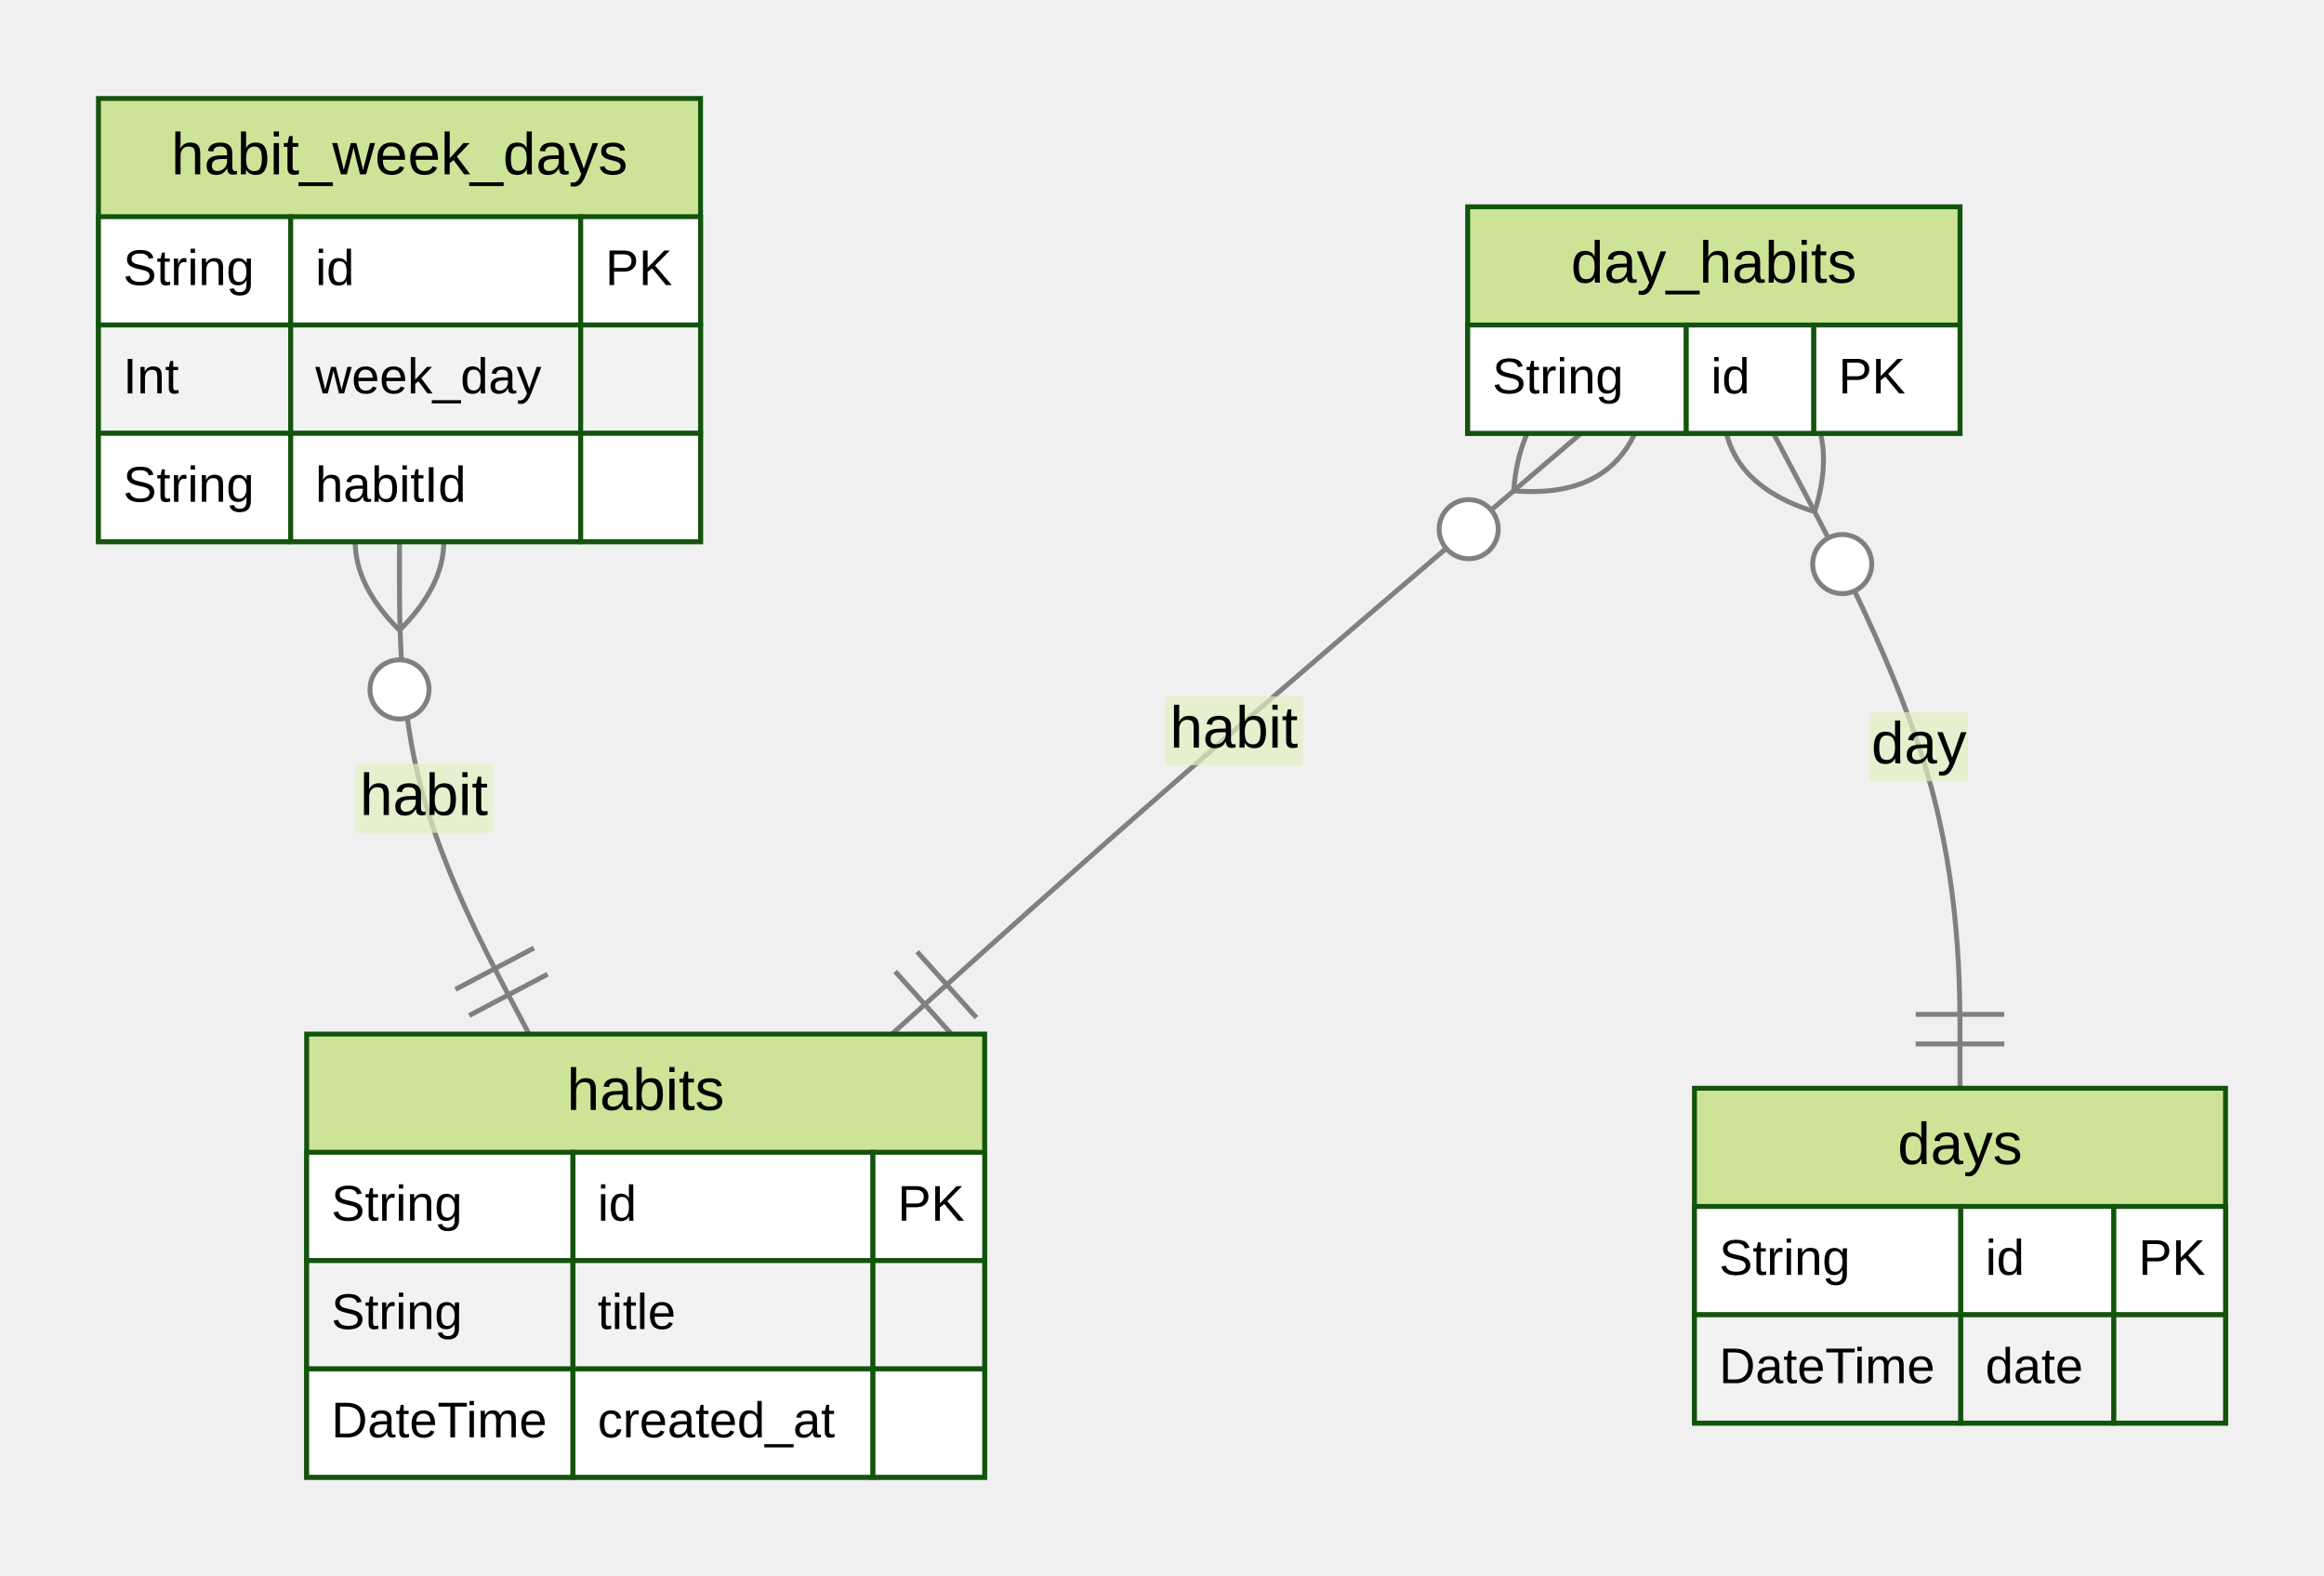
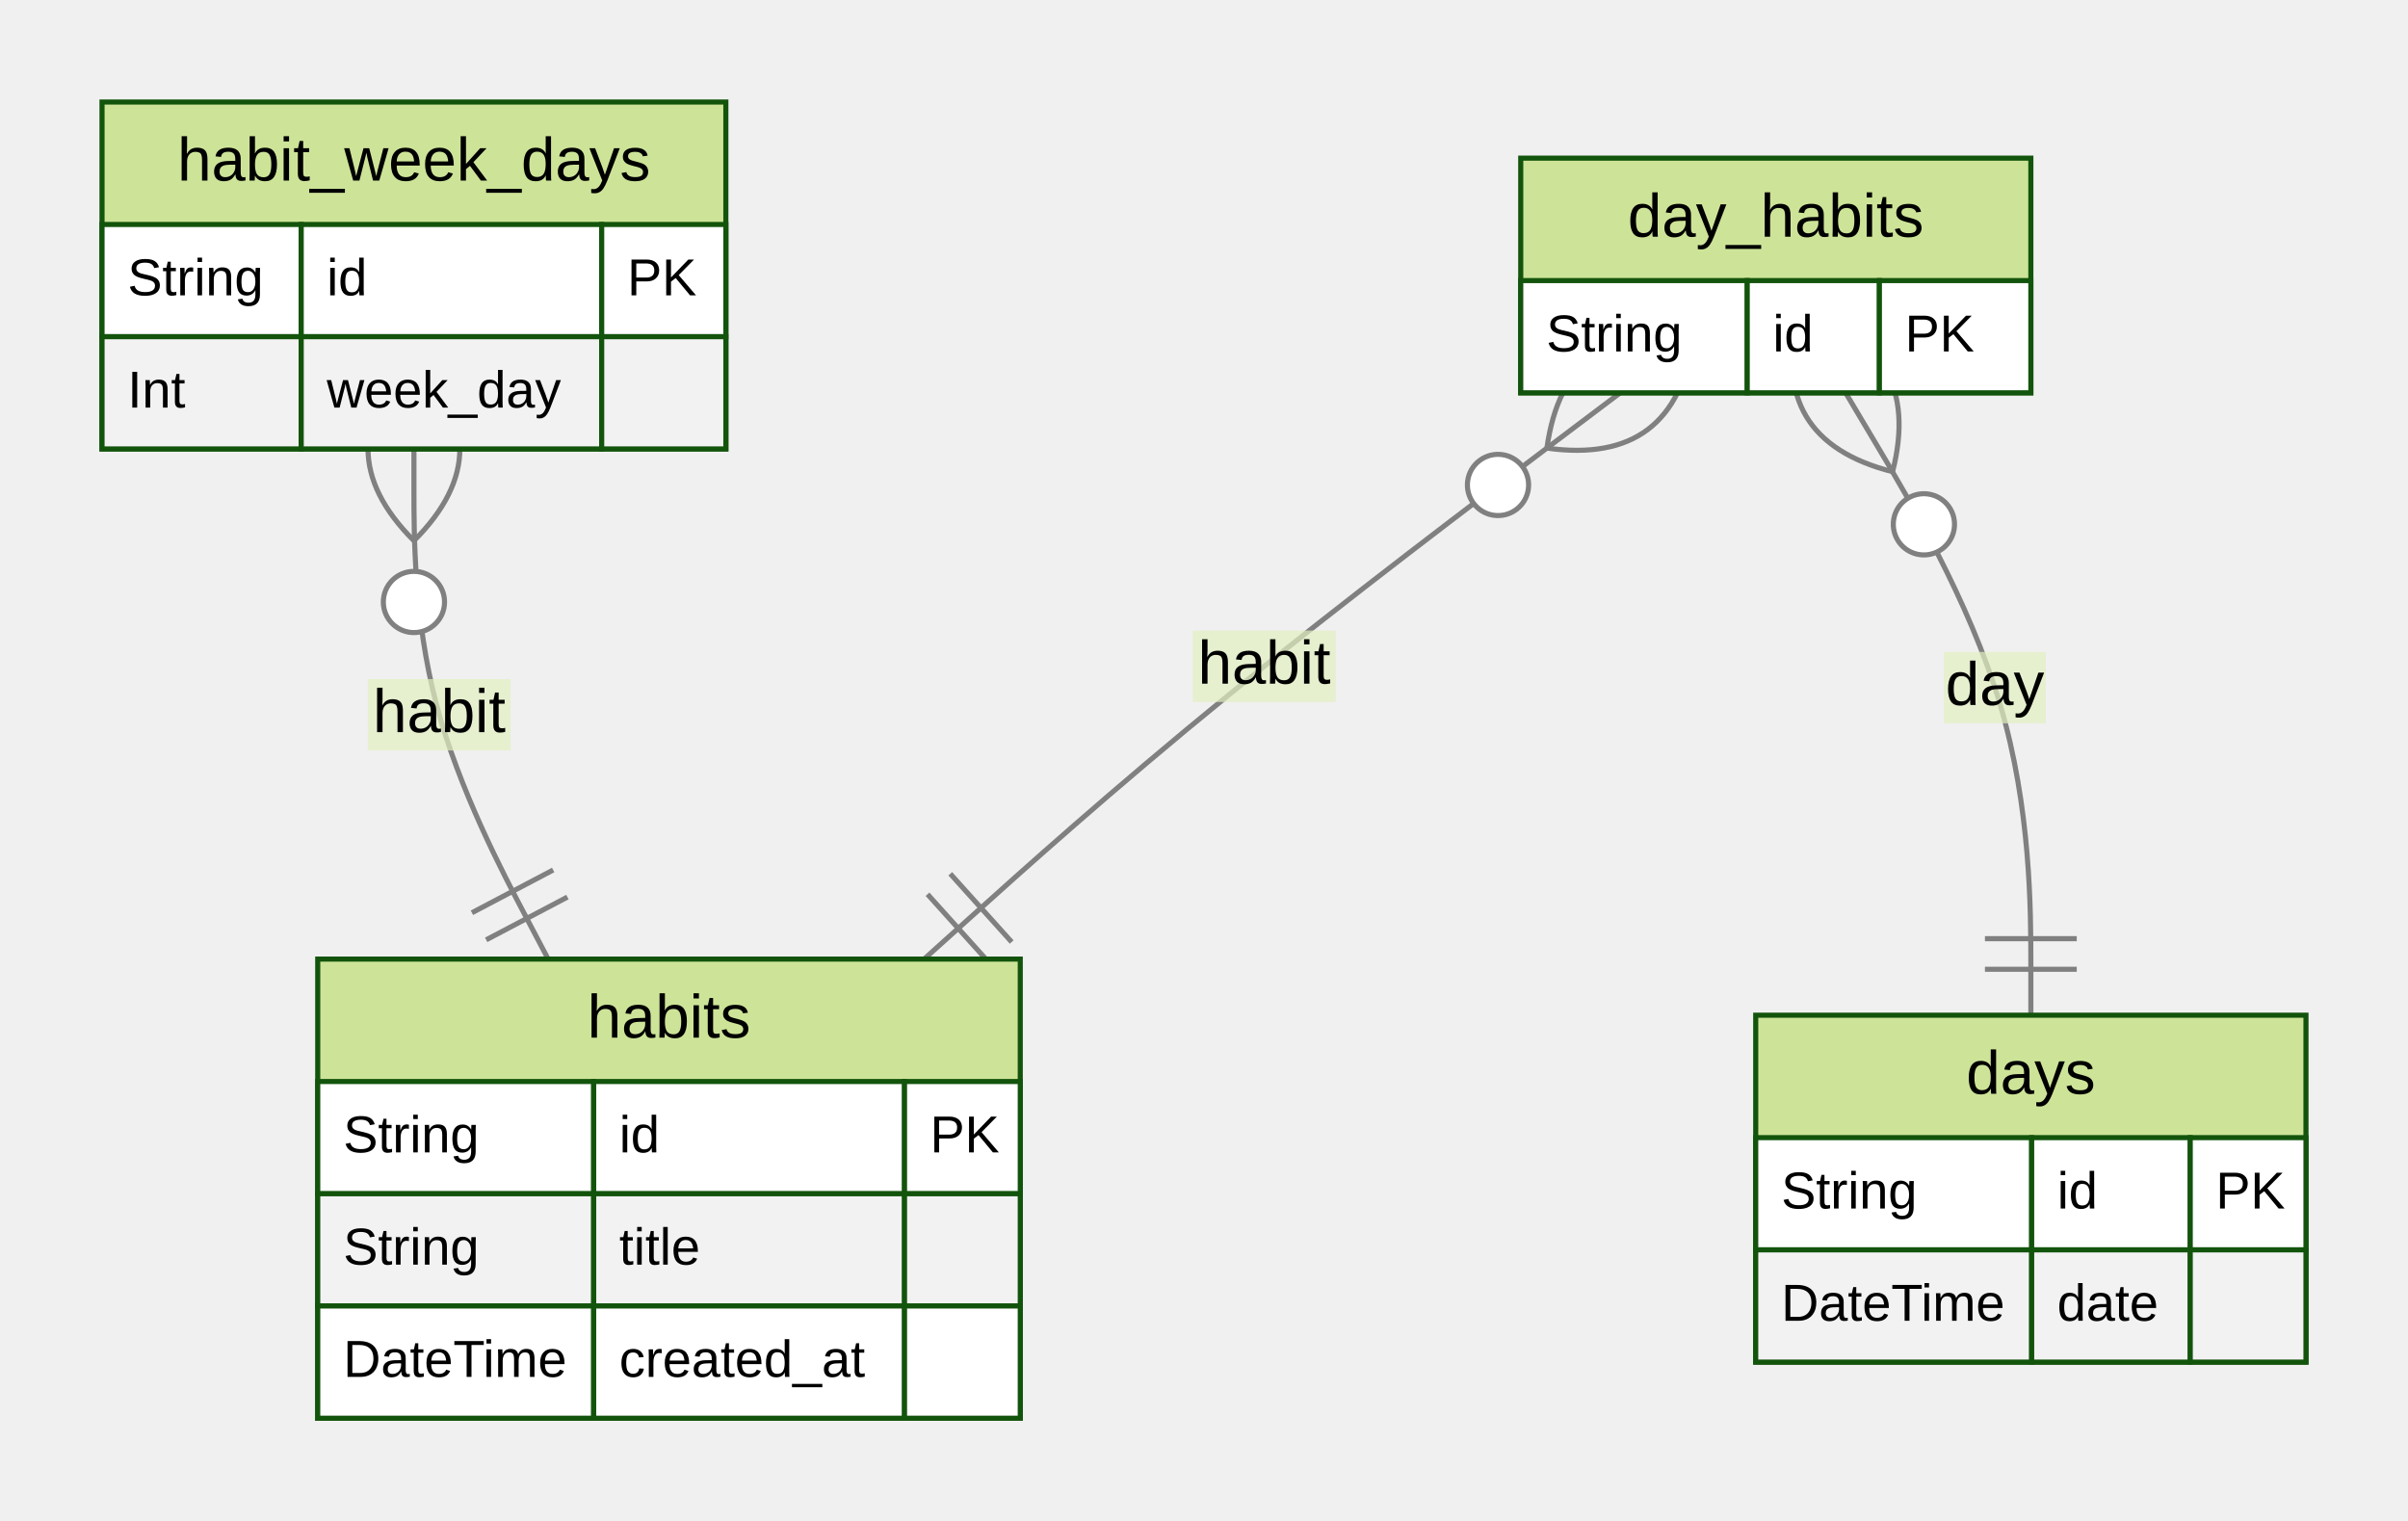
- <svg xmlns="http://www.w3.org/2000/svg" aria-roledescription="er" viewBox="0 0 472.051 320" style="max-width: 472.051px; background-color: white;" width="100%" id="mermaid-0">
+ <svg xmlns="http://www.w3.org/2000/svg" aria-roledescription="er" viewBox="0 0 472.051 298" style="max-width: 472.051px; background-color: white;" width="100%" id="mermaid-0">
  <style>#mermaid-0{font-family:"trebuchet ms",verdana,arial,sans-serif;font-size:16px;fill:#000000;}#mermaid-0 .error-icon{fill:#552222;}#mermaid-0 .error-text{fill:#552222;stroke:#552222;}#mermaid-0 .edge-thickness-normal{stroke-width:2px;}#mermaid-0 .edge-thickness-thick{stroke-width:3.5px;}#mermaid-0 .edge-pattern-solid{stroke-dasharray:0;}#mermaid-0 .edge-pattern-dashed{stroke-dasharray:3;}#mermaid-0 .edge-pattern-dotted{stroke-dasharray:2;}#mermaid-0 .marker{fill:#000000;stroke:#000000;}#mermaid-0 .marker.cross{stroke:#000000;}#mermaid-0 svg{font-family:"trebuchet ms",verdana,arial,sans-serif;font-size:16px;}#mermaid-0 .entityBox{fill:#cde498;stroke:#13540c;}#mermaid-0 .attributeBoxOdd{fill:#ffffff;stroke:#13540c;}#mermaid-0 .attributeBoxEven{fill:#f2f2f2;stroke:#13540c;}#mermaid-0 .relationshipLabelBox{fill:hsl(78.158, 58.462%, 84.51%);opacity:0.7;background-color:hsl(78.158, 58.462%, 84.51%);}#mermaid-0 .relationshipLabelBox rect{opacity:0.5;}#mermaid-0 .relationshipLine{stroke:#000000;}#mermaid-0 .entityTitleText{text-anchor:middle;font-size:18px;fill:#000000;}#mermaid-0 :root{--mermaid-font-family:"trebuchet ms",verdana,arial,sans-serif;}</style>
  <g />
  <defs>
    <marker orient="auto" markerHeight="18" markerWidth="18" refY="9" refX="0" id="ONLY_ONE_START">
      <path d="M9,0 L9,18 M15,0 L15,18" fill="none" stroke="gray" />
    </marker>
  </defs>
  <defs>
    <marker orient="auto" markerHeight="18" markerWidth="18" refY="9" refX="18" id="ONLY_ONE_END">
      <path d="M3,0 L3,18 M9,0 L9,18" fill="none" stroke="gray" />
    </marker>
  </defs>
  <defs>
    <marker orient="auto" markerHeight="18" markerWidth="30" refY="9" refX="0" id="ZERO_OR_ONE_START">
      <circle r="6" cy="9" cx="21" fill="white" stroke="gray" />
      <path d="M9,0 L9,18" fill="none" stroke="gray" />
    </marker>
  </defs>
  <defs>
    <marker orient="auto" markerHeight="18" markerWidth="30" refY="9" refX="30" id="ZERO_OR_ONE_END">
      <circle r="6" cy="9" cx="9" fill="white" stroke="gray" />
      <path d="M21,0 L21,18" fill="none" stroke="gray" />
    </marker>
  </defs>
  <defs>
    <marker orient="auto" markerHeight="36" markerWidth="45" refY="18" refX="18" id="ONE_OR_MORE_START">
      <path d="M0,18 Q 18,0 36,18 Q 18,36 0,18 M42,9 L42,27" fill="none" stroke="gray" />
    </marker>
  </defs>
  <defs>
    <marker orient="auto" markerHeight="36" markerWidth="45" refY="18" refX="27" id="ONE_OR_MORE_END">
      <path d="M3,9 L3,27 M9,18 Q27,0 45,18 Q27,36 9,18" fill="none" stroke="gray" />
    </marker>
  </defs>
  <defs>
    <marker orient="auto" markerHeight="36" markerWidth="57" refY="18" refX="18" id="ZERO_OR_MORE_START">
      <circle r="6" cy="18" cx="48" fill="white" stroke="gray" />
      <path d="M0,18 Q18,0 36,18 Q18,36 0,18" fill="none" stroke="gray" />
    </marker>
  </defs>
  <defs>
    <marker orient="auto" markerHeight="36" markerWidth="57" refY="18" refX="39" id="ZERO_OR_MORE_END">
      <circle r="6" cy="18" cx="9" fill="white" stroke="gray" />
      <path d="M21,18 Q39,0 57,18 Q39,36 21,18" fill="none" stroke="gray" />
    </marker>
  </defs>
-   <path style="stroke: gray; fill: none;" marker-start="url(#ZERO_OR_MORE_START)" marker-end="url(#ONLY_ONE_END)" d="M81.146,110L81.146,118.333C81.146,126.667,81.146,143.333,85.532,160C89.918,176.667,98.69,193.333,103.076,201.667L107.462,210" class="er relationshipLine" />
-   <path style="stroke: gray; fill: none;" marker-start="url(#ZERO_OR_MORE_START)" marker-end="url(#ONLY_ONE_END)" d="M360.222,88L366.538,100C372.853,112,385.485,136,391.801,158.167C398.116,180.333,398.116,200.667,398.116,210.833L398.116,221" class="er relationshipLine" />
-   <path style="stroke: gray; fill: none;" marker-start="url(#ZERO_OR_MORE_START)" marker-end="url(#ONLY_ONE_END)" d="M321.147,88L307.076,100C293.004,112,264.862,136,241.53,156.333C218.198,176.667,199.676,193.333,190.416,201.667L181.155,210" class="er relationshipLine" />
-   <g transform="translate(62.28748,210 )" id="entity-habits-90773c25-485e-4efa-b141-63592898663b">
+   <path style="stroke: gray; fill: none;" marker-start="url(#ZERO_OR_MORE_START)" marker-end="url(#ONLY_ONE_END)" d="M81.146,88L81.146,96.333C81.146,104.667,81.146,121.333,85.532,138C89.918,154.667,98.69,171.333,103.076,179.667L107.462,188" class="er relationshipLine" />
+   <path style="stroke: gray; fill: none;" marker-start="url(#ZERO_OR_MORE_START)" marker-end="url(#ONLY_ONE_END)" d="M361.807,77L367.859,87.167C373.91,97.333,386.013,117.667,392.065,138C398.116,158.333,398.116,178.667,398.116,188.833L398.116,199" class="er relationshipLine" />
+   <path style="stroke: gray; fill: none;" marker-start="url(#ZERO_OR_MORE_START)" marker-end="url(#ONLY_ONE_END)" d="M317.615,77L304.132,87.167C290.65,97.333,263.685,117.667,240.941,136.167C218.198,154.667,199.676,171.333,190.416,179.667L181.155,188" class="er relationshipLine" />
+   <g transform="translate(62.28748,188 )" id="entity-habits-332fe74f-3cae-4e4d-bd69-f1925242d957">
    <rect height="90" width="137.718" y="0" x="0" class="er entityBox" />
-     <text style="dominant-baseline: middle; text-anchor: middle; font-size: 12px;" transform="translate(68.85901,12)" y="0" x="0" id="text-entity-habits-90773c25-485e-4efa-b141-63592898663b" class="er entityLabel">habits</text>
+     <text style="dominant-baseline: middle; text-anchor: middle; font-size: 12px;" transform="translate(68.85901,12)" y="0" x="0" id="text-entity-habits-332fe74f-3cae-4e4d-bd69-f1925242d957" class="er entityLabel">habits</text>
    <rect height="22" width="54.096" y="24" x="0" class="er attributeBoxOdd" />
-     <text style="dominant-baseline: middle; font-size: 10.2px;" transform="translate(5,35)" y="0" x="0" id="text-entity-habits-90773c25-485e-4efa-b141-63592898663b-attr-1-type" class="er entityLabel">String</text>
+     <text style="dominant-baseline: middle; font-size: 10.2px;" transform="translate(5,35)" y="0" x="0" id="text-entity-habits-332fe74f-3cae-4e4d-bd69-f1925242d957-attr-1-type" class="er entityLabel">String</text>
    <rect height="22" width="60.935" y="24" x="54.096" class="er attributeBoxOdd" />
-     <text style="dominant-baseline: middle; font-size: 10.2px;" transform="translate(59.09555,35)" y="0" x="0" id="text-entity-habits-90773c25-485e-4efa-b141-63592898663b-attr-1-name" class="er entityLabel">id</text>
+     <text style="dominant-baseline: middle; font-size: 10.2px;" transform="translate(59.09555,35)" y="0" x="0" id="text-entity-habits-332fe74f-3cae-4e4d-bd69-f1925242d957-attr-1-name" class="er entityLabel">id</text>
    <rect height="22" width="22.688" y="24" x="115.03" class="er attributeBoxOdd" />
-     <text style="dominant-baseline: middle; font-size: 10.2px;" transform="translate(120.0303,35)" y="0" x="0" id="text-entity-habits-90773c25-485e-4efa-b141-63592898663b-attr-1-key" class="er entityLabel">PK</text>
+     <text style="dominant-baseline: middle; font-size: 10.2px;" transform="translate(120.0303,35)" y="0" x="0" id="text-entity-habits-332fe74f-3cae-4e4d-bd69-f1925242d957-attr-1-key" class="er entityLabel">PK</text>
    <rect height="22" width="54.096" y="46" x="0" class="er attributeBoxEven" />
-     <text style="dominant-baseline: middle; font-size: 10.2px;" transform="translate(5,57)" y="0" x="0" id="text-entity-habits-90773c25-485e-4efa-b141-63592898663b-attr-2-type" class="er entityLabel">String</text>
+     <text style="dominant-baseline: middle; font-size: 10.2px;" transform="translate(5,57)" y="0" x="0" id="text-entity-habits-332fe74f-3cae-4e4d-bd69-f1925242d957-attr-2-type" class="er entityLabel">String</text>
    <rect height="22" width="60.935" y="46" x="54.096" class="er attributeBoxEven" />
-     <text style="dominant-baseline: middle; font-size: 10.2px;" transform="translate(59.09555,57)" y="0" x="0" id="text-entity-habits-90773c25-485e-4efa-b141-63592898663b-attr-2-name" class="er entityLabel">title</text>
+     <text style="dominant-baseline: middle; font-size: 10.2px;" transform="translate(59.09555,57)" y="0" x="0" id="text-entity-habits-332fe74f-3cae-4e4d-bd69-f1925242d957-attr-2-name" class="er entityLabel">title</text>
    <rect height="22" width="22.688" y="46" x="115.03" class="er attributeBoxEven" />
-     <text style="dominant-baseline: middle; font-size: 10.2px;" transform="translate(120.0303,57)" y="0" x="0" id="text-entity-habits-90773c25-485e-4efa-b141-63592898663b-attr-2-key" class="er entityLabel" />
+     <text style="dominant-baseline: middle; font-size: 10.2px;" transform="translate(120.0303,57)" y="0" x="0" id="text-entity-habits-332fe74f-3cae-4e4d-bd69-f1925242d957-attr-2-key" class="er entityLabel" />
    <rect height="22" width="54.096" y="68" x="0" class="er attributeBoxOdd" />
-     <text style="dominant-baseline: middle; font-size: 10.2px;" transform="translate(5,79)" y="0" x="0" id="text-entity-habits-90773c25-485e-4efa-b141-63592898663b-attr-3-type" class="er entityLabel">DateTime</text>
+     <text style="dominant-baseline: middle; font-size: 10.2px;" transform="translate(5,79)" y="0" x="0" id="text-entity-habits-332fe74f-3cae-4e4d-bd69-f1925242d957-attr-3-type" class="er entityLabel">DateTime</text>
    <rect height="22" width="60.935" y="68" x="54.096" class="er attributeBoxOdd" />
-     <text style="dominant-baseline: middle; font-size: 10.2px;" transform="translate(59.09555,79)" y="0" x="0" id="text-entity-habits-90773c25-485e-4efa-b141-63592898663b-attr-3-name" class="er entityLabel">created_at</text>
+     <text style="dominant-baseline: middle; font-size: 10.2px;" transform="translate(59.09555,79)" y="0" x="0" id="text-entity-habits-332fe74f-3cae-4e4d-bd69-f1925242d957-attr-3-name" class="er entityLabel">created_at</text>
    <rect height="22" width="22.688" y="68" x="115.03" class="er attributeBoxOdd" />
-     <text style="dominant-baseline: middle; font-size: 10.2px;" transform="translate(120.0303,79)" y="0" x="0" id="text-entity-habits-90773c25-485e-4efa-b141-63592898663b-attr-3-key" class="er entityLabel" />
+     <text style="dominant-baseline: middle; font-size: 10.2px;" transform="translate(120.0303,79)" y="0" x="0" id="text-entity-habits-332fe74f-3cae-4e4d-bd69-f1925242d957-attr-3-key" class="er entityLabel" />
  </g>
-   <g transform="translate(20,20 )" id="entity-habitweekdays-4ce1b102-1d07-45d9-95f2-7fb4408e5b29">
-     <rect height="90" width="122.293" y="0" x="0" class="er entityBox" />
-     <text style="dominant-baseline: middle; text-anchor: middle; font-size: 12px;" transform="translate(61.14648,12)" y="0" x="0" id="text-entity-habitweekdays-4ce1b102-1d07-45d9-95f2-7fb4408e5b29" class="er entityLabel">habit_week_days</text>
+   <g transform="translate(20,20 )" id="entity-habitweekdays-d1af7258-fda4-4dd1-befc-b18a402ec930">
+     <rect height="68" width="122.293" y="0" x="0" class="er entityBox" />
+     <text style="dominant-baseline: middle; text-anchor: middle; font-size: 12px;" transform="translate(61.14648,12)" y="0" x="0" id="text-entity-habitweekdays-d1af7258-fda4-4dd1-befc-b18a402ec930" class="er entityLabel">habit_week_days</text>
    <rect height="22" width="39.048" y="24" x="0" class="er attributeBoxOdd" />
-     <text style="dominant-baseline: middle; font-size: 10.2px;" transform="translate(5,35)" y="0" x="0" id="text-entity-habitweekdays-4ce1b102-1d07-45d9-95f2-7fb4408e5b29-attr-1-type" class="er entityLabel">String</text>
+     <text style="dominant-baseline: middle; font-size: 10.2px;" transform="translate(5,35)" y="0" x="0" id="text-entity-habitweekdays-d1af7258-fda4-4dd1-befc-b18a402ec930-attr-1-type" class="er entityLabel">String</text>
    <rect height="22" width="58.904" y="24" x="39.048" class="er attributeBoxOdd" />
-     <text style="dominant-baseline: middle; font-size: 10.2px;" transform="translate(44.04844,35)" y="0" x="0" id="text-entity-habitweekdays-4ce1b102-1d07-45d9-95f2-7fb4408e5b29-attr-1-name" class="er entityLabel">id</text>
+     <text style="dominant-baseline: middle; font-size: 10.2px;" transform="translate(44.04844,35)" y="0" x="0" id="text-entity-habitweekdays-d1af7258-fda4-4dd1-befc-b18a402ec930-attr-1-name" class="er entityLabel">id</text>
    <rect height="22" width="24.34" y="24" x="97.953" class="er attributeBoxOdd" />
-     <text style="dominant-baseline: middle; font-size: 10.2px;" transform="translate(102.9529,35)" y="0" x="0" id="text-entity-habitweekdays-4ce1b102-1d07-45d9-95f2-7fb4408e5b29-attr-1-key" class="er entityLabel">PK</text>
+     <text style="dominant-baseline: middle; font-size: 10.2px;" transform="translate(102.9529,35)" y="0" x="0" id="text-entity-habitweekdays-d1af7258-fda4-4dd1-befc-b18a402ec930-attr-1-key" class="er entityLabel">PK</text>
    <rect height="22" width="39.048" y="46" x="0" class="er attributeBoxEven" />
-     <text style="dominant-baseline: middle; font-size: 10.2px;" transform="translate(5,57)" y="0" x="0" id="text-entity-habitweekdays-4ce1b102-1d07-45d9-95f2-7fb4408e5b29-attr-2-type" class="er entityLabel">Int</text>
+     <text style="dominant-baseline: middle; font-size: 10.2px;" transform="translate(5,57)" y="0" x="0" id="text-entity-habitweekdays-d1af7258-fda4-4dd1-befc-b18a402ec930-attr-2-type" class="er entityLabel">Int</text>
    <rect height="22" width="58.904" y="46" x="39.048" class="er attributeBoxEven" />
-     <text style="dominant-baseline: middle; font-size: 10.2px;" transform="translate(44.04844,57)" y="0" x="0" id="text-entity-habitweekdays-4ce1b102-1d07-45d9-95f2-7fb4408e5b29-attr-2-name" class="er entityLabel">week_day</text>
+     <text style="dominant-baseline: middle; font-size: 10.2px;" transform="translate(44.04844,57)" y="0" x="0" id="text-entity-habitweekdays-d1af7258-fda4-4dd1-befc-b18a402ec930-attr-2-name" class="er entityLabel">week_day</text>
    <rect height="22" width="24.34" y="46" x="97.953" class="er attributeBoxEven" />
-     <text style="dominant-baseline: middle; font-size: 10.2px;" transform="translate(102.9529,57)" y="0" x="0" id="text-entity-habitweekdays-4ce1b102-1d07-45d9-95f2-7fb4408e5b29-attr-2-key" class="er entityLabel" />
-     <rect height="22" width="39.048" y="68" x="0" class="er attributeBoxOdd" />
-     <text style="dominant-baseline: middle; font-size: 10.2px;" transform="translate(5,79)" y="0" x="0" id="text-entity-habitweekdays-4ce1b102-1d07-45d9-95f2-7fb4408e5b29-attr-3-type" class="er entityLabel">String</text>
-     <rect height="22" width="58.904" y="68" x="39.048" class="er attributeBoxOdd" />
-     <text style="dominant-baseline: middle; font-size: 10.2px;" transform="translate(44.04844,79)" y="0" x="0" id="text-entity-habitweekdays-4ce1b102-1d07-45d9-95f2-7fb4408e5b29-attr-3-name" class="er entityLabel">habitId</text>
-     <rect height="22" width="24.34" y="68" x="97.953" class="er attributeBoxOdd" />
-     <text style="dominant-baseline: middle; font-size: 10.2px;" transform="translate(102.9529,79)" y="0" x="0" id="text-entity-habitweekdays-4ce1b102-1d07-45d9-95f2-7fb4408e5b29-attr-3-key" class="er entityLabel" />
+     <text style="dominant-baseline: middle; font-size: 10.2px;" transform="translate(102.9529,57)" y="0" x="0" id="text-entity-habitweekdays-d1af7258-fda4-4dd1-befc-b18a402ec930-attr-2-key" class="er entityLabel" />
  </g>
-   <g transform="translate(344.182,221 )" id="entity-days-b4640093-e3c8-4f50-9612-3beefcfd9ac8">
+   <g transform="translate(344.182,199 )" id="entity-days-3a52c90f-52ae-46ba-b227-e5a42a956770">
    <rect height="68" width="107.869" y="0" x="0" class="er entityBox" />
-     <text style="dominant-baseline: middle; text-anchor: middle; font-size: 12px;" transform="translate(53.93452,12)" y="0" x="0" id="text-entity-days-b4640093-e3c8-4f50-9612-3beefcfd9ac8" class="er entityLabel">days</text>
+     <text style="dominant-baseline: middle; text-anchor: middle; font-size: 12px;" transform="translate(53.93452,12)" y="0" x="0" id="text-entity-days-3a52c90f-52ae-46ba-b227-e5a42a956770" class="er entityLabel">days</text>
    <rect height="22" width="54.096" y="24" x="0" class="er attributeBoxOdd" />
-     <text style="dominant-baseline: middle; font-size: 10.2px;" transform="translate(5,35)" y="0" x="0" id="text-entity-days-b4640093-e3c8-4f50-9612-3beefcfd9ac8-attr-1-type" class="er entityLabel">String</text>
+     <text style="dominant-baseline: middle; font-size: 10.2px;" transform="translate(5,35)" y="0" x="0" id="text-entity-days-3a52c90f-52ae-46ba-b227-e5a42a956770-attr-1-type" class="er entityLabel">String</text>
    <rect height="22" width="31.086" y="24" x="54.096" class="er attributeBoxOdd" />
-     <text style="dominant-baseline: middle; font-size: 10.2px;" transform="translate(59.09555,35)" y="0" x="0" id="text-entity-days-b4640093-e3c8-4f50-9612-3beefcfd9ac8-attr-1-name" class="er entityLabel">id</text>
+     <text style="dominant-baseline: middle; font-size: 10.2px;" transform="translate(59.09555,35)" y="0" x="0" id="text-entity-days-3a52c90f-52ae-46ba-b227-e5a42a956770-attr-1-name" class="er entityLabel">id</text>
    <rect height="22" width="22.688" y="24" x="85.181" class="er attributeBoxOdd" />
-     <text style="dominant-baseline: middle; font-size: 10.2px;" transform="translate(90.18137,35)" y="0" x="0" id="text-entity-days-b4640093-e3c8-4f50-9612-3beefcfd9ac8-attr-1-key" class="er entityLabel">PK</text>
+     <text style="dominant-baseline: middle; font-size: 10.2px;" transform="translate(90.18137,35)" y="0" x="0" id="text-entity-days-3a52c90f-52ae-46ba-b227-e5a42a956770-attr-1-key" class="er entityLabel">PK</text>
    <rect height="22" width="54.096" y="46" x="0" class="er attributeBoxEven" />
-     <text style="dominant-baseline: middle; font-size: 10.2px;" transform="translate(5,57)" y="0" x="0" id="text-entity-days-b4640093-e3c8-4f50-9612-3beefcfd9ac8-attr-2-type" class="er entityLabel">DateTime</text>
+     <text style="dominant-baseline: middle; font-size: 10.2px;" transform="translate(5,57)" y="0" x="0" id="text-entity-days-3a52c90f-52ae-46ba-b227-e5a42a956770-attr-2-type" class="er entityLabel">DateTime</text>
    <rect height="22" width="31.086" y="46" x="54.096" class="er attributeBoxEven" />
-     <text style="dominant-baseline: middle; font-size: 10.2px;" transform="translate(59.09555,57)" y="0" x="0" id="text-entity-days-b4640093-e3c8-4f50-9612-3beefcfd9ac8-attr-2-name" class="er entityLabel">date</text>
+     <text style="dominant-baseline: middle; font-size: 10.2px;" transform="translate(59.09555,57)" y="0" x="0" id="text-entity-days-3a52c90f-52ae-46ba-b227-e5a42a956770-attr-2-name" class="er entityLabel">date</text>
    <rect height="22" width="22.688" y="46" x="85.181" class="er attributeBoxEven" />
-     <text style="dominant-baseline: middle; font-size: 10.2px;" transform="translate(90.18137,57)" y="0" x="0" id="text-entity-days-b4640093-e3c8-4f50-9612-3beefcfd9ac8-attr-2-key" class="er entityLabel" />
+     <text style="dominant-baseline: middle; font-size: 10.2px;" transform="translate(90.18137,57)" y="0" x="0" id="text-entity-days-3a52c90f-52ae-46ba-b227-e5a42a956770-attr-2-key" class="er entityLabel" />
  </g>
-   <g transform="translate(298.1165,42 )" id="entity-dayhabits-4e83ba7c-e548-41f1-8dff-886dbb9eded9">
+   <g transform="translate(298.1165,31 )" id="entity-dayhabits-30df50a7-ff9f-4733-a376-e28919bab6c5">
    <rect height="46" width="100" y="0" x="0" class="er entityBox" />
-     <text style="dominant-baseline: middle; text-anchor: middle; font-size: 12px;" transform="translate(50,12)" y="0" x="0" id="text-entity-dayhabits-4e83ba7c-e548-41f1-8dff-886dbb9eded9" class="er entityLabel">day_habits</text>
+     <text style="dominant-baseline: middle; text-anchor: middle; font-size: 12px;" transform="translate(50,12)" y="0" x="0" id="text-entity-dayhabits-30df50a7-ff9f-4733-a376-e28919bab6c5" class="er entityLabel">day_habits</text>
    <rect height="22" width="44.399" y="24" x="0" class="er attributeBoxOdd" />
-     <text style="dominant-baseline: middle; font-size: 10.2px;" transform="translate(5,35)" y="0" x="0" id="text-entity-dayhabits-4e83ba7c-e548-41f1-8dff-886dbb9eded9-attr-1-type" class="er entityLabel">String</text>
+     <text style="dominant-baseline: middle; font-size: 10.2px;" transform="translate(5,35)" y="0" x="0" id="text-entity-dayhabits-30df50a7-ff9f-4733-a376-e28919bab6c5-attr-1-type" class="er entityLabel">String</text>
    <rect height="22" width="25.911" y="24" x="44.399" class="er attributeBoxOdd" />
-     <text style="dominant-baseline: middle; font-size: 10.2px;" transform="translate(49.39862,35)" y="0" x="0" id="text-entity-dayhabits-4e83ba7c-e548-41f1-8dff-886dbb9eded9-attr-1-name" class="er entityLabel">id</text>
+     <text style="dominant-baseline: middle; font-size: 10.2px;" transform="translate(49.39862,35)" y="0" x="0" id="text-entity-dayhabits-30df50a7-ff9f-4733-a376-e28919bab6c5-attr-1-name" class="er entityLabel">id</text>
    <rect height="22" width="29.69" y="24" x="70.31" class="er attributeBoxOdd" />
-     <text style="dominant-baseline: middle; font-size: 10.2px;" transform="translate(75.30976,35)" y="0" x="0" id="text-entity-dayhabits-4e83ba7c-e548-41f1-8dff-886dbb9eded9-attr-1-key" class="er entityLabel">PK</text>
+     <text style="dominant-baseline: middle; font-size: 10.2px;" transform="translate(75.30976,35)" y="0" x="0" id="text-entity-dayhabits-30df50a7-ff9f-4733-a376-e28919bab6c5-attr-1-key" class="er entityLabel">PK</text>
  </g>
-   <rect height="14" width="27.969" y="155.109" x="72.126" class="er relationshipLabelBox" />
-   <text style="text-anchor: middle; dominant-baseline: middle; font-size: 12px;" y="162.109" x="86.11" id="rel1" class="er relationshipLabel">habit</text>
-   <rect height="14" width="19.99" y="144.626" x="379.784" class="er relationshipLabelBox" />
-   <text style="text-anchor: middle; dominant-baseline: middle; font-size: 12px;" y="151.626" x="389.779" id="rel2" class="er relationshipLabel">day</text>
-   <rect height="14" width="27.969" y="141.417" x="236.657" class="er relationshipLabelBox" />
-   <text style="text-anchor: middle; dominant-baseline: middle; font-size: 12px;" y="148.417" x="250.642" id="rel3" class="er relationshipLabel">habit</text>
+   <rect height="14" width="27.969" y="133.109" x="72.126" class="er relationshipLabelBox" />
+   <text style="text-anchor: middle; dominant-baseline: middle; font-size: 12px;" y="140.109" x="86.11" id="rel1" class="er relationshipLabel">habit</text>
+   <rect height="14" width="19.99" y="127.788" x="381.065" class="er relationshipLabelBox" />
+   <text style="text-anchor: middle; dominant-baseline: middle; font-size: 12px;" y="134.788" x="391.06" id="rel2" class="er relationshipLabel">day</text>
+   <rect height="14" width="27.969" y="123.605" x="233.851" class="er relationshipLabelBox" />
+   <text style="text-anchor: middle; dominant-baseline: middle; font-size: 12px;" y="130.605" x="247.836" id="rel3" class="er relationshipLabel">habit</text>
</svg>
